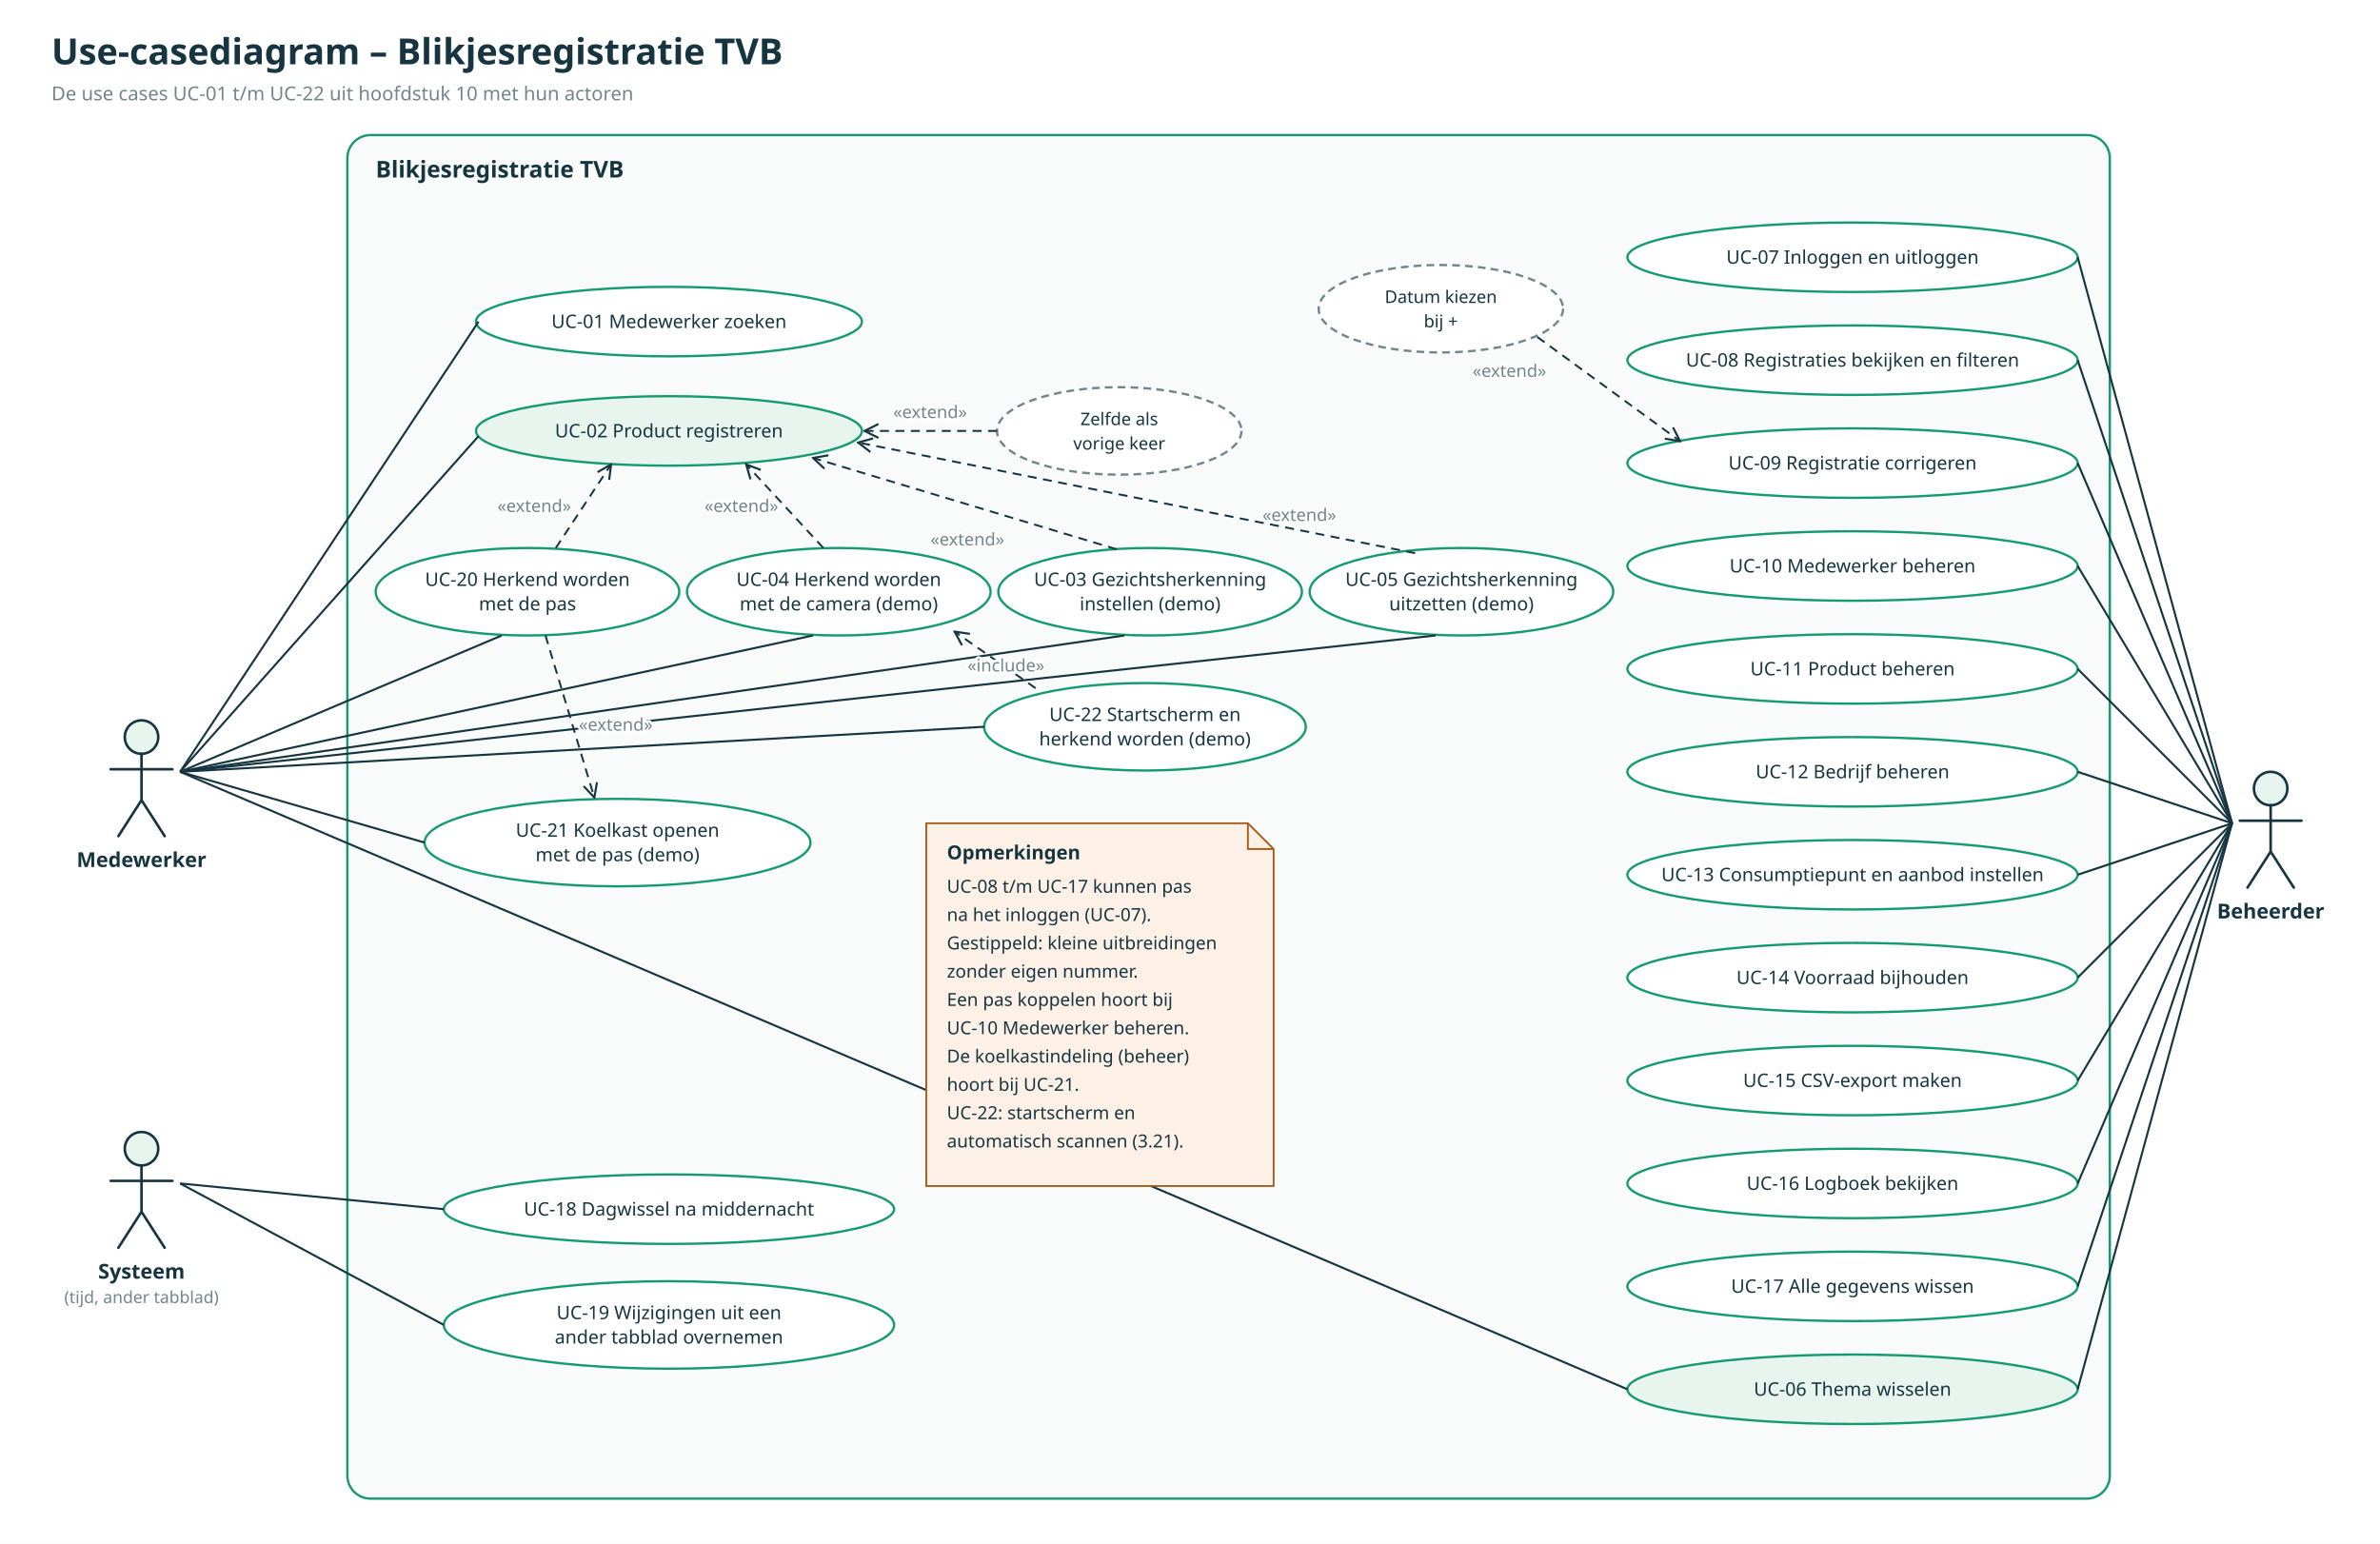
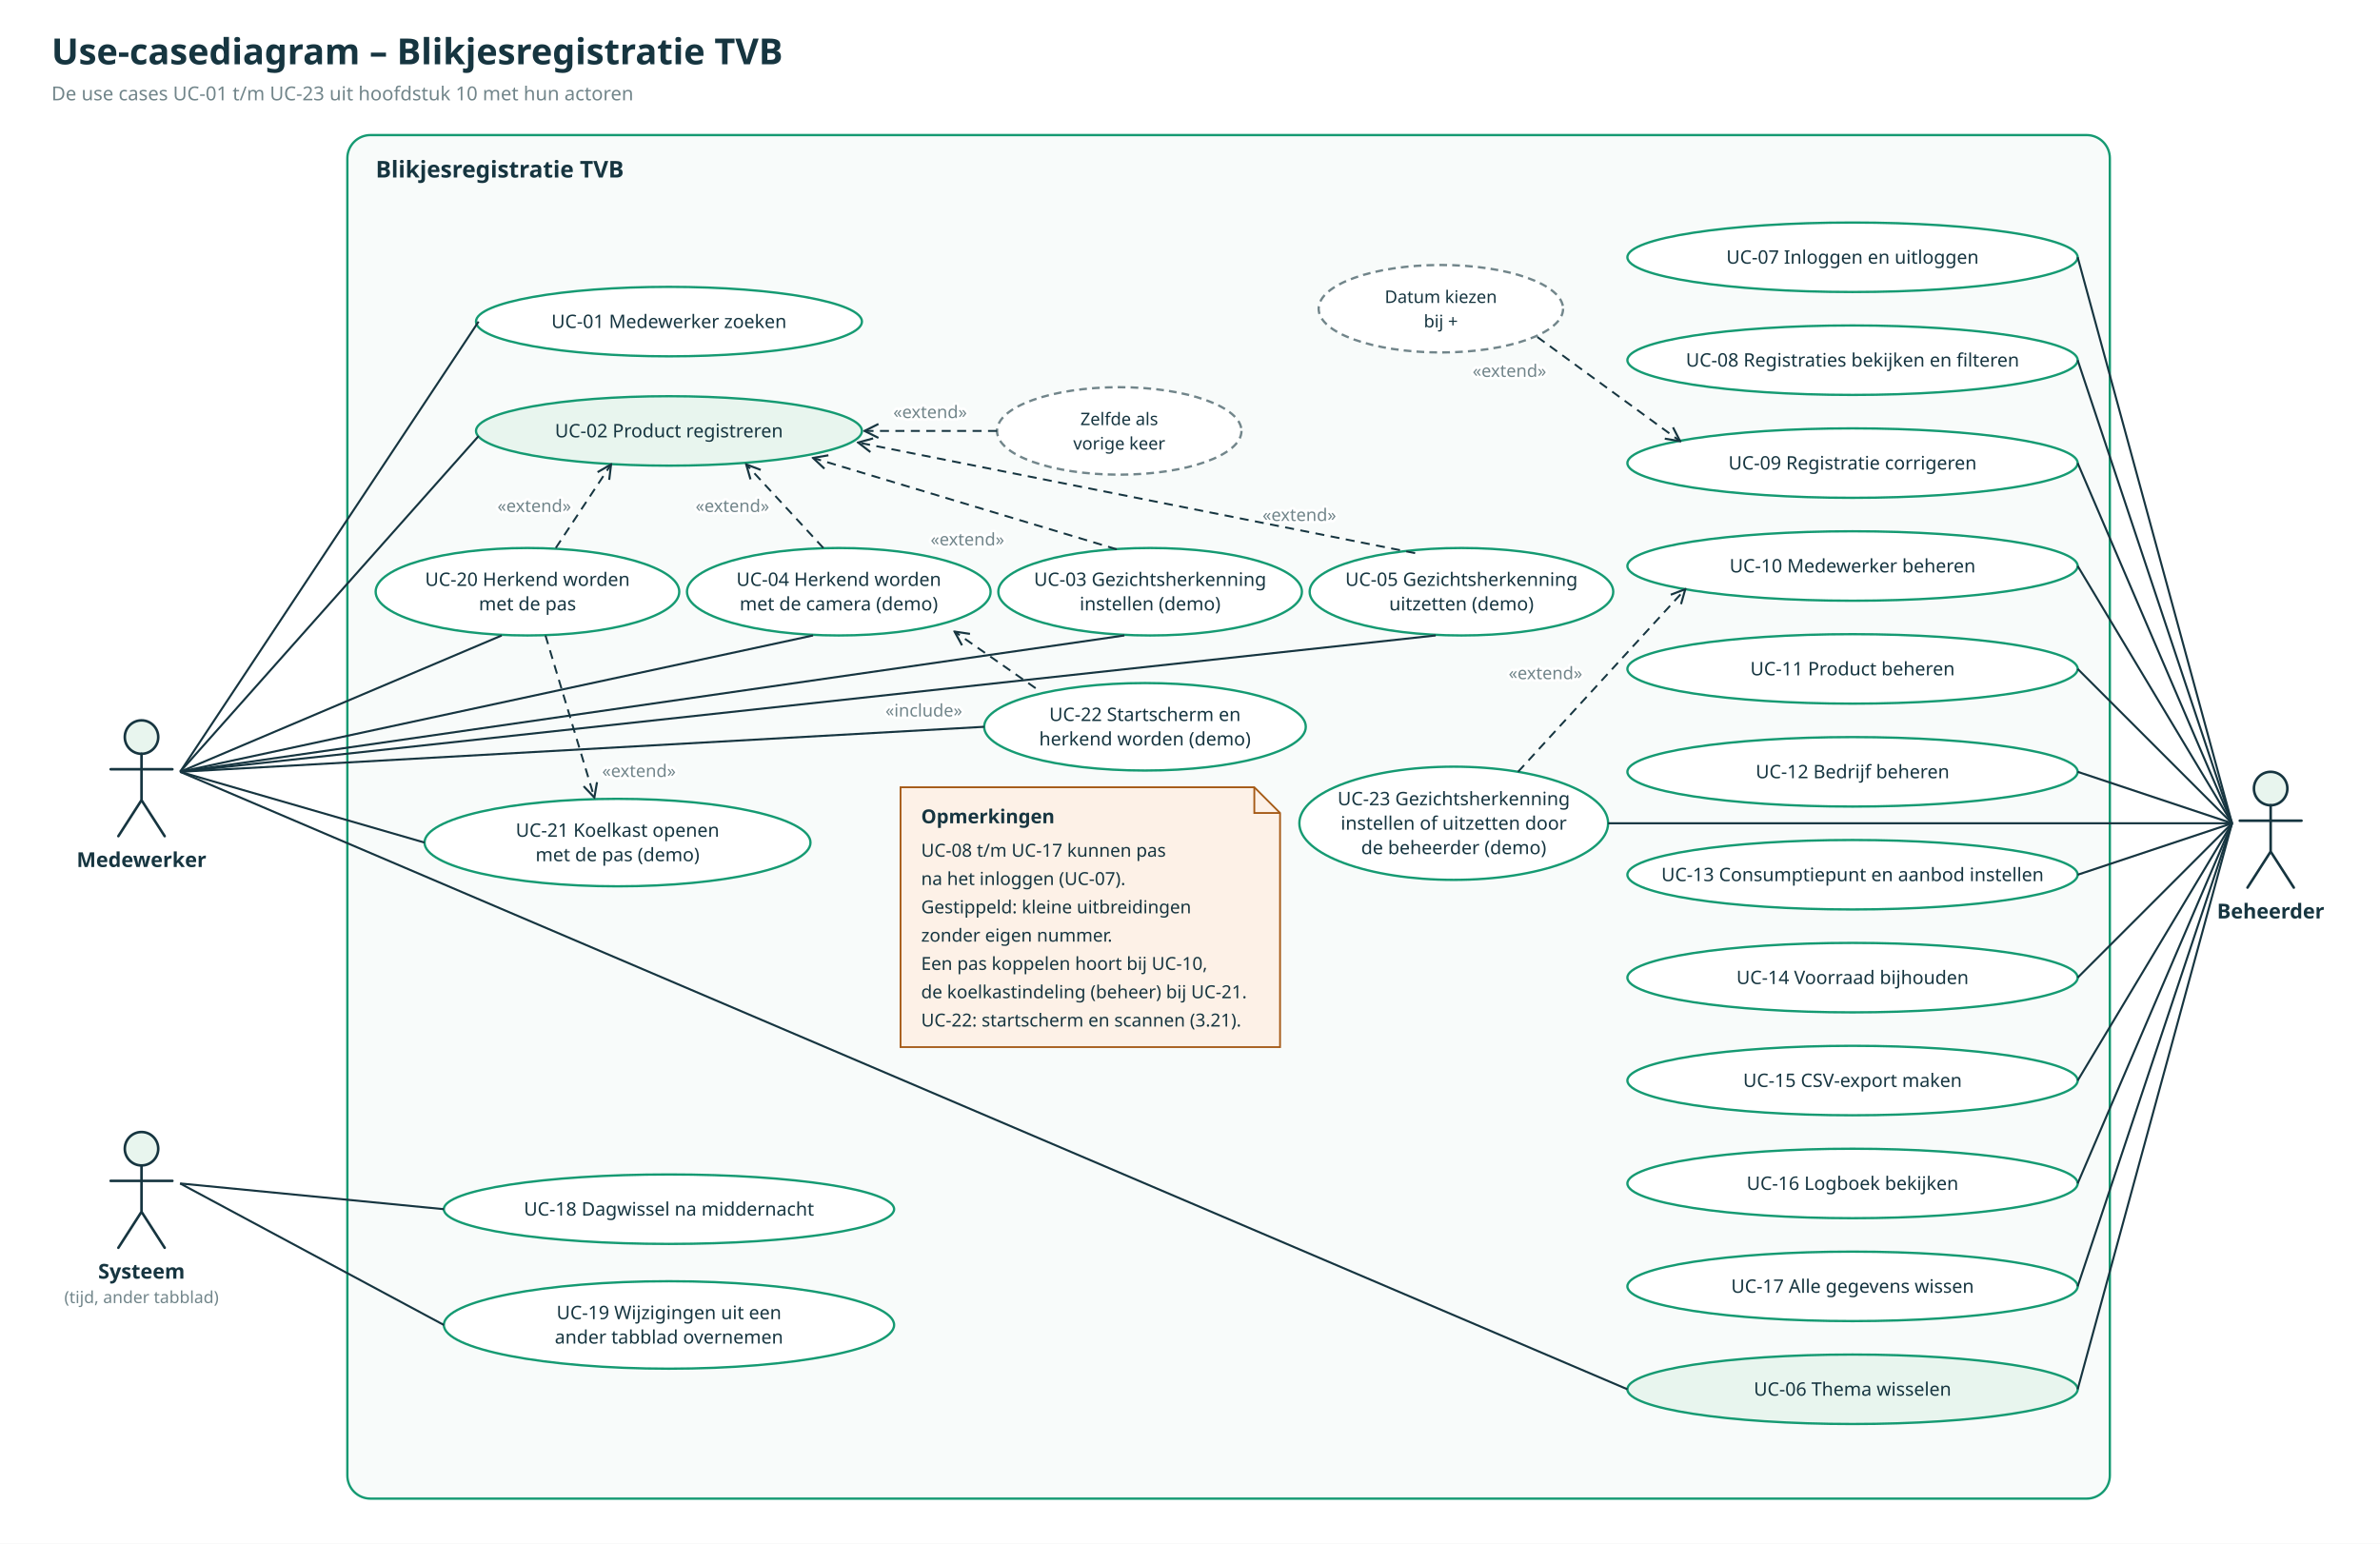
<svg xmlns="http://www.w3.org/2000/svg" width="1850" height="1200" viewBox="0 0 1850 1200" role="img" aria-labelledby="title desc">
  <defs>
    <style>
      text { font-family: "DM Sans", sans-serif; fill: #163540; }
      .kop { font-family: "Space Grotesk", "DM Sans", sans-serif; font-weight: 700; }
      .sub { fill: #71858a; }
      .lbl { font-size: 13.5px; fill: #71858a; paint-order: stroke; stroke: #ffffff; stroke-width: 4px; stroke-linejoin: round; }
      .lijn { fill: none; stroke: #163540; stroke-width: 1.6; }
      .stip { fill: none; stroke: #163540; stroke-width: 1.5; stroke-dasharray: 7 5; }
    </style>
    <marker id="pijl" viewBox="0 0 10 10" refX="9" refY="5" markerWidth="9" markerHeight="9" orient="auto-start-reverse" markerUnits="userSpaceOnUse">
      <path d="M0,0 L10,5 L0,10 z" fill="#163540" />
    </marker>
    <marker id="open" viewBox="0 0 12 12" refX="11" refY="6" markerWidth="13" markerHeight="13" orient="auto-start-reverse" markerUnits="userSpaceOnUse">
      <path d="M1,1 L11,6 L1,11" fill="none" stroke="#163540" stroke-width="1.5" />
    </marker>
  </defs>
  <rect width="1850" height="1200" fill="#ffffff" />
  <text x="40" y="50" font-size="28" class="kop">Use-casediagram – Blikjesregistratie TVB</text>
-   <text x="40" y="78" font-size="15" class="sub">De use cases UC-01 t/m UC-22 uit hoofdstuk 10 met hun actoren</text>
+   <text x="40" y="78" font-size="15" class="sub">De use cases UC-01 t/m UC-23 uit hoofdstuk 10 met hun actoren</text>
  <rect x="270" y="105" width="1370" height="1060" rx="18" fill="#f8fbfa" stroke="#159a72" stroke-width="1.8" />
  <text x="292" y="138" font-size="18" fill="#087252" class="kop">Blikjesregistratie TVB</text>
  <g class="actor" stroke="#163540" stroke-width="2" fill="none" stroke-linecap="round">
    <circle cx="110" cy="573" r="13" fill="#e8f5ee" />
    <path d="M110,586 V622 M86,598 H134 M110,622 L92,650 M110,622 L128,650" />
  </g>
  <text x="110" y="674" text-anchor="middle" font-size="16" class="kop">Medewerker</text>
  <g class="actor" stroke="#163540" stroke-width="2" fill="none" stroke-linecap="round">
    <circle cx="1765" cy="613" r="13" fill="#e8f5ee" />
    <path d="M1765,626 V662 M1741,638 H1789 M1765,662 L1747,690 M1765,662 L1783,690" />
  </g>
  <text x="1765" y="714" text-anchor="middle" font-size="16" class="kop">Beheerder</text>
  <g class="actor" stroke="#163540" stroke-width="2" fill="none" stroke-linecap="round">
    <circle cx="110" cy="893" r="13" fill="#e8f5ee" />
    <path d="M110,906 V942 M86,918 H134 M110,942 L92,970 M110,942 L128,970" />
  </g>
  <text x="110" y="994" text-anchor="middle" font-size="16" class="kop">Systeem</text>
  <text x="110" y="1013" text-anchor="middle" font-size="13" class="sub">(tijd, ander tabblad)</text>
  <ellipse class="box" cx="520" cy="250" rx="150" ry="27" fill="#ffffff" stroke="#159a72" stroke-width="1.8" />
  <text x="520" y="255" text-anchor="middle" font-size="14.5">UC-01 Medewerker zoeken</text>
  <ellipse class="box" cx="520" cy="335" rx="150" ry="27" fill="#e8f5ee" stroke="#159a72" stroke-width="1.8" />
  <text x="520" y="340" text-anchor="middle" font-size="14.5">UC-02 Product registreren</text>
  <ellipse class="box" cx="870" cy="335" rx="95" ry="34" fill="#ffffff" stroke="#71858a" stroke-width="1.8" stroke-dasharray="6 4" />
  <text x="870" y="330.5" text-anchor="middle" font-size="13.5">Zelfde als</text>
  <text x="870" y="349.5" text-anchor="middle" font-size="13.5">vorige keer</text>
  <ellipse class="box" cx="410" cy="460" rx="118" ry="34" fill="#ffffff" stroke="#159a72" stroke-width="1.8" />
  <text x="410" y="455.5" text-anchor="middle" font-size="14.5">UC-20 Herkend worden</text>
  <text x="410" y="474.5" text-anchor="middle" font-size="14.5">met de pas</text>
  <ellipse class="box" cx="652" cy="460" rx="118" ry="34" fill="#ffffff" stroke="#159a72" stroke-width="1.8" />
  <text x="652" y="455.5" text-anchor="middle" font-size="14.5">UC-04 Herkend worden</text>
  <text x="652" y="474.5" text-anchor="middle" font-size="14.5">met de camera (demo)</text>
  <ellipse class="box" cx="894" cy="460" rx="118" ry="34" fill="#ffffff" stroke="#159a72" stroke-width="1.8" />
  <text x="894" y="455.5" text-anchor="middle" font-size="14.5">UC-03 Gezichtsherkenning</text>
  <text x="894" y="474.5" text-anchor="middle" font-size="14.5">instellen (demo)</text>
  <ellipse class="box" cx="1136" cy="460" rx="118" ry="34" fill="#ffffff" stroke="#159a72" stroke-width="1.8" />
  <text x="1136" y="455.5" text-anchor="middle" font-size="14.5">UC-05 Gezichtsherkenning</text>
  <text x="1136" y="474.5" text-anchor="middle" font-size="14.5">uitzetten (demo)</text>
  <ellipse class="box" cx="480" cy="655" rx="150" ry="34" fill="#ffffff" stroke="#159a72" stroke-width="1.8" />
  <text x="480" y="650.5" text-anchor="middle" font-size="14.5">UC-21 Koelkast openen</text>
  <text x="480" y="669.5" text-anchor="middle" font-size="14.5">met de pas (demo)</text>
  <ellipse class="box" cx="890" cy="565" rx="125" ry="34" fill="#ffffff" stroke="#159a72" stroke-width="1.8" />
  <text x="890" y="560.5" text-anchor="middle" font-size="14.5">UC-22 Startscherm en</text>
  <text x="890" y="579.5" text-anchor="middle" font-size="14.5">herkend worden (demo)</text>
  <ellipse class="box" cx="520" cy="940" rx="175" ry="27" fill="#ffffff" stroke="#159a72" stroke-width="1.8" />
  <text x="520" y="945" text-anchor="middle" font-size="14.5">UC-18 Dagwissel na middernacht</text>
  <ellipse class="box" cx="520" cy="1030" rx="175" ry="34" fill="#ffffff" stroke="#159a72" stroke-width="1.8" />
  <text x="520" y="1025.5" text-anchor="middle" font-size="14.5">UC-19 Wijzigingen uit een</text>
  <text x="520" y="1044.5" text-anchor="middle" font-size="14.5">ander tabblad overnemen</text>
  <ellipse class="box" cx="1440" cy="200" rx="175" ry="27" fill="#ffffff" stroke="#159a72" stroke-width="1.8" />
  <text x="1440" y="205" text-anchor="middle" font-size="14.5">UC-07 Inloggen en uitloggen</text>
  <ellipse class="box" cx="1440" cy="280" rx="175" ry="27" fill="#ffffff" stroke="#159a72" stroke-width="1.8" />
  <text x="1440" y="285" text-anchor="middle" font-size="14.5">UC-08 Registraties bekijken en filteren</text>
  <ellipse class="box" cx="1440" cy="360" rx="175" ry="27" fill="#ffffff" stroke="#159a72" stroke-width="1.8" />
  <text x="1440" y="365" text-anchor="middle" font-size="14.5">UC-09 Registratie corrigeren</text>
  <ellipse class="box" cx="1440" cy="440" rx="175" ry="27" fill="#ffffff" stroke="#159a72" stroke-width="1.8" />
  <text x="1440" y="445" text-anchor="middle" font-size="14.5">UC-10 Medewerker beheren</text>
  <ellipse class="box" cx="1440" cy="520" rx="175" ry="27" fill="#ffffff" stroke="#159a72" stroke-width="1.8" />
  <text x="1440" y="525" text-anchor="middle" font-size="14.5">UC-11 Product beheren</text>
  <ellipse class="box" cx="1440" cy="600" rx="175" ry="27" fill="#ffffff" stroke="#159a72" stroke-width="1.8" />
  <text x="1440" y="605" text-anchor="middle" font-size="14.5">UC-12 Bedrijf beheren</text>
  <ellipse class="box" cx="1440" cy="680" rx="175" ry="27" fill="#ffffff" stroke="#159a72" stroke-width="1.8" />
  <text x="1440" y="685" text-anchor="middle" font-size="14.5">UC-13 Consumptiepunt en aanbod instellen</text>
  <ellipse class="box" cx="1440" cy="760" rx="175" ry="27" fill="#ffffff" stroke="#159a72" stroke-width="1.8" />
  <text x="1440" y="765" text-anchor="middle" font-size="14.5">UC-14 Voorraad bijhouden</text>
  <ellipse class="box" cx="1440" cy="840" rx="175" ry="27" fill="#ffffff" stroke="#159a72" stroke-width="1.8" />
  <text x="1440" y="845" text-anchor="middle" font-size="14.5">UC-15 CSV-export maken</text>
  <ellipse class="box" cx="1440" cy="920" rx="175" ry="27" fill="#ffffff" stroke="#159a72" stroke-width="1.8" />
  <text x="1440" y="925" text-anchor="middle" font-size="14.5">UC-16 Logboek bekijken</text>
  <ellipse class="box" cx="1440" cy="1000" rx="175" ry="27" fill="#ffffff" stroke="#159a72" stroke-width="1.8" />
  <text x="1440" y="1005" text-anchor="middle" font-size="14.5">UC-17 Alle gegevens wissen</text>
  <ellipse class="box" cx="1440" cy="1080" rx="175" ry="27" fill="#e8f5ee" stroke="#159a72" stroke-width="1.8" />
  <text x="1440" y="1085" text-anchor="middle" font-size="14.5">UC-06 Thema wisselen</text>
  <ellipse class="box" cx="1120" cy="240" rx="95" ry="34" fill="#ffffff" stroke="#71858a" stroke-width="1.8" stroke-dasharray="6 4" />
  <text x="1120" y="235.5" text-anchor="middle" font-size="13.5">Datum kiezen</text>
  <text x="1120" y="254.5" text-anchor="middle" font-size="13.5">bij +</text>
+   <ellipse class="box" cx="1130" cy="640" rx="120" ry="44" fill="#ffffff" stroke="#159a72" stroke-width="1.8" />
+   <text x="1130" y="626" text-anchor="middle" font-size="14.5">UC-23 Gezichtsherkenning</text>
+   <text x="1130" y="645" text-anchor="middle" font-size="14.5">instellen of uitzetten door</text>
+   <text x="1130" y="664" text-anchor="middle" font-size="14.5">de beheerder (demo)</text>
  <path d="M140,600 L372,250" class="lijn" />
  <path d="M140,600 L372,339" class="lijn" />
  <path d="M140,600 L390,494" class="lijn" />
  <path d="M140,600 L632,494" class="lijn" />
  <path d="M140,600 L874,494" class="lijn" />
  <path d="M140,600 L1116,494" class="lijn" />
  <path d="M140,600 L1265,1080" class="lijn" />
  <path d="M140,600 L330,655" class="lijn" />
  <path d="M140,600 L765,565" class="lijn" />
  <path d="M1735,640 L1615,200" class="lijn" />
  <path d="M1735,640 L1615,280" class="lijn" />
  <path d="M1735,640 L1615,360" class="lijn" />
  <path d="M1735,640 L1615,440" class="lijn" />
  <path d="M1735,640 L1615,520" class="lijn" />
  <path d="M1735,640 L1615,600" class="lijn" />
  <path d="M1735,640 L1615,680" class="lijn" />
  <path d="M1735,640 L1615,760" class="lijn" />
  <path d="M1735,640 L1615,840" class="lijn" />
  <path d="M1735,640 L1615,920" class="lijn" />
  <path d="M1735,640 L1615,1000" class="lijn" />
  <path d="M1735,640 L1615,1080" class="lijn" />
+   <path d="M1735,640 L1250,640" class="lijn" />
  <path d="M140,920 L345,940" class="lijn" />
  <path d="M140,920 L345,1030" class="lijn" />
  <path d="M432,426 L475,361" class="stip" marker-end="url(#open)" />
  <text x="444" y="398" text-anchor="end" class="lbl">«extend»</text>
  <path d="M640,426 L580,361" class="stip" marker-end="url(#open)" />
-   <text x="605" y="398" text-anchor="end" class="lbl">«extend»</text>
+   <text x="598" y="398" text-anchor="end" class="lbl">«extend»</text>
  <path d="M868,427 L632,356" class="stip" marker-end="url(#open)" />
  <text x="752" y="424" text-anchor="middle" class="lbl">«extend»</text>
  <path d="M1100,430 L667,344" class="stip" marker-end="url(#open)" />
  <text x="1010" y="405" text-anchor="middle" class="lbl">«extend»</text>
  <path d="M775,335 L672,335" class="stip" marker-end="url(#open)" />
  <text x="723" y="325" text-anchor="middle" class="lbl">«extend»</text>
  <path d="M1195,262 L1306,343" class="stip" marker-end="url(#open)" />
  <text x="1202" y="293" text-anchor="end" class="lbl">«extend»</text>
  <path d="M805,535 L742,491" class="stip" marker-end="url(#open)" />
-   <text x="782" y="522" text-anchor="middle" class="lbl">«include»</text>
+   <text x="748" y="557" text-anchor="end" class="lbl">«include»</text>
  <path d="M424,494 L462,620" class="stip" marker-end="url(#open)" />
-   <text x="450" y="568" class="lbl">«extend»</text>
-   <path class="box" d="M720,640 H970 L990,660 V922 H720 Z" fill="#fdf1e7" stroke="#a55a16" stroke-width="1.4" />
-   <path d="M970,640 V660 H990" fill="none" stroke="#a55a16" stroke-width="1.4" />
-   <text x="736" y="668" font-size="15" class="kop">Opmerkingen</text>
-   <text x="736" y="694" font-size="14">UC-08 t/m UC-17 kunnen pas</text>
-   <text x="736" y="716" font-size="14">na het inloggen (UC-07).</text>
-   <text x="736" y="738" font-size="14">Gestippeld: kleine uitbreidingen</text>
-   <text x="736" y="760" font-size="14">zonder eigen nummer.</text>
-   <text x="736" y="782" font-size="14">Een pas koppelen hoort bij</text>
-   <text x="736" y="804" font-size="14">UC-10 Medewerker beheren.</text>
-   <text x="736" y="826" font-size="14">De koelkastindeling (beheer)</text>
-   <text x="736" y="848" font-size="14">hoort bij UC-21.</text>
-   <text x="736" y="870" font-size="14">UC-22: startscherm en</text>
-   <text x="736" y="892" font-size="14">automatisch scannen (3.21).</text>
+   <text x="468" y="604" class="lbl">«extend»</text>
+   <path d="M1180,600 L1310,458" class="stip" marker-end="url(#open)" />
+   <text x="1230" y="528" text-anchor="end" class="lbl">«extend»</text>
+   <path class="box" d="M700,612 H975 L995,632 V814 H700 Z" fill="#fdf1e7" stroke="#a55a16" stroke-width="1.4" />
+   <path d="M975,612 V632 H995" fill="none" stroke="#a55a16" stroke-width="1.4" />
+   <text x="716" y="640" font-size="15" class="kop">Opmerkingen</text>
+   <text x="716" y="666" font-size="14">UC-08 t/m UC-17 kunnen pas</text>
+   <text x="716" y="688" font-size="14">na het inloggen (UC-07).</text>
+   <text x="716" y="710" font-size="14">Gestippeld: kleine uitbreidingen</text>
+   <text x="716" y="732" font-size="14">zonder eigen nummer.</text>
+   <text x="716" y="754" font-size="14">Een pas koppelen hoort bij UC-10,</text>
+   <text x="716" y="776" font-size="14">de koelkastindeling (beheer) bij UC-21.</text>
+   <text x="716" y="798" font-size="14">UC-22: startscherm en scannen (3.21).</text>
</svg>
